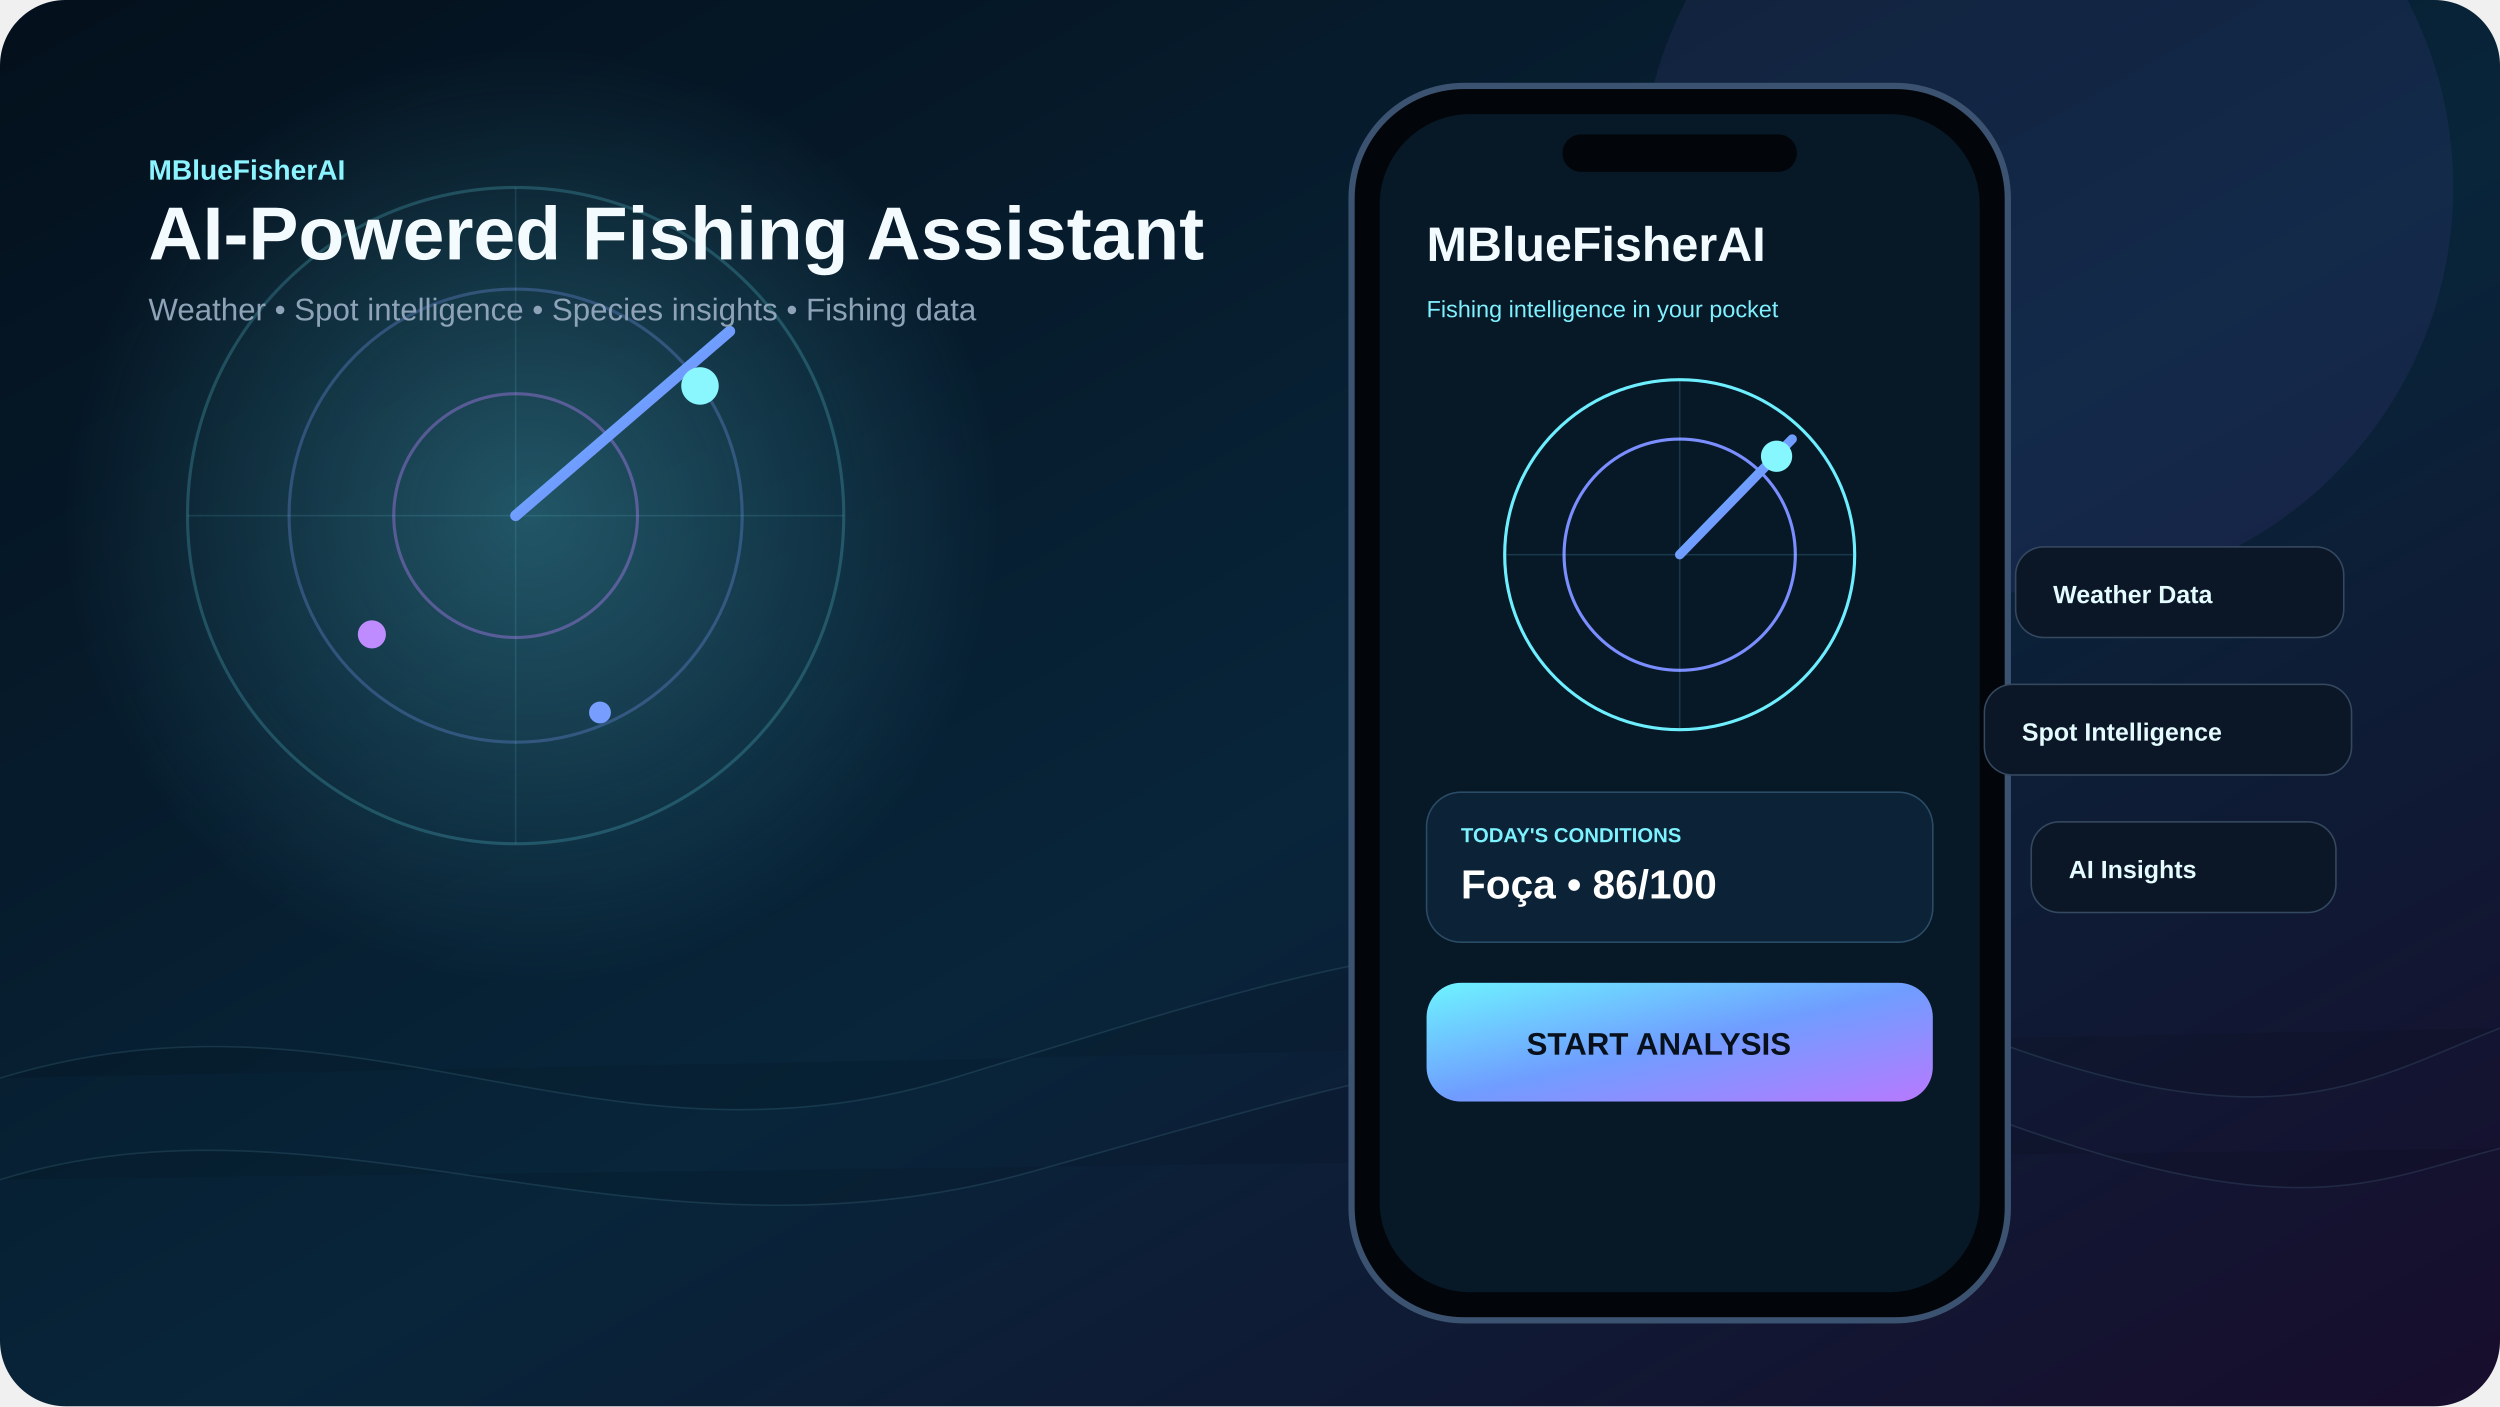
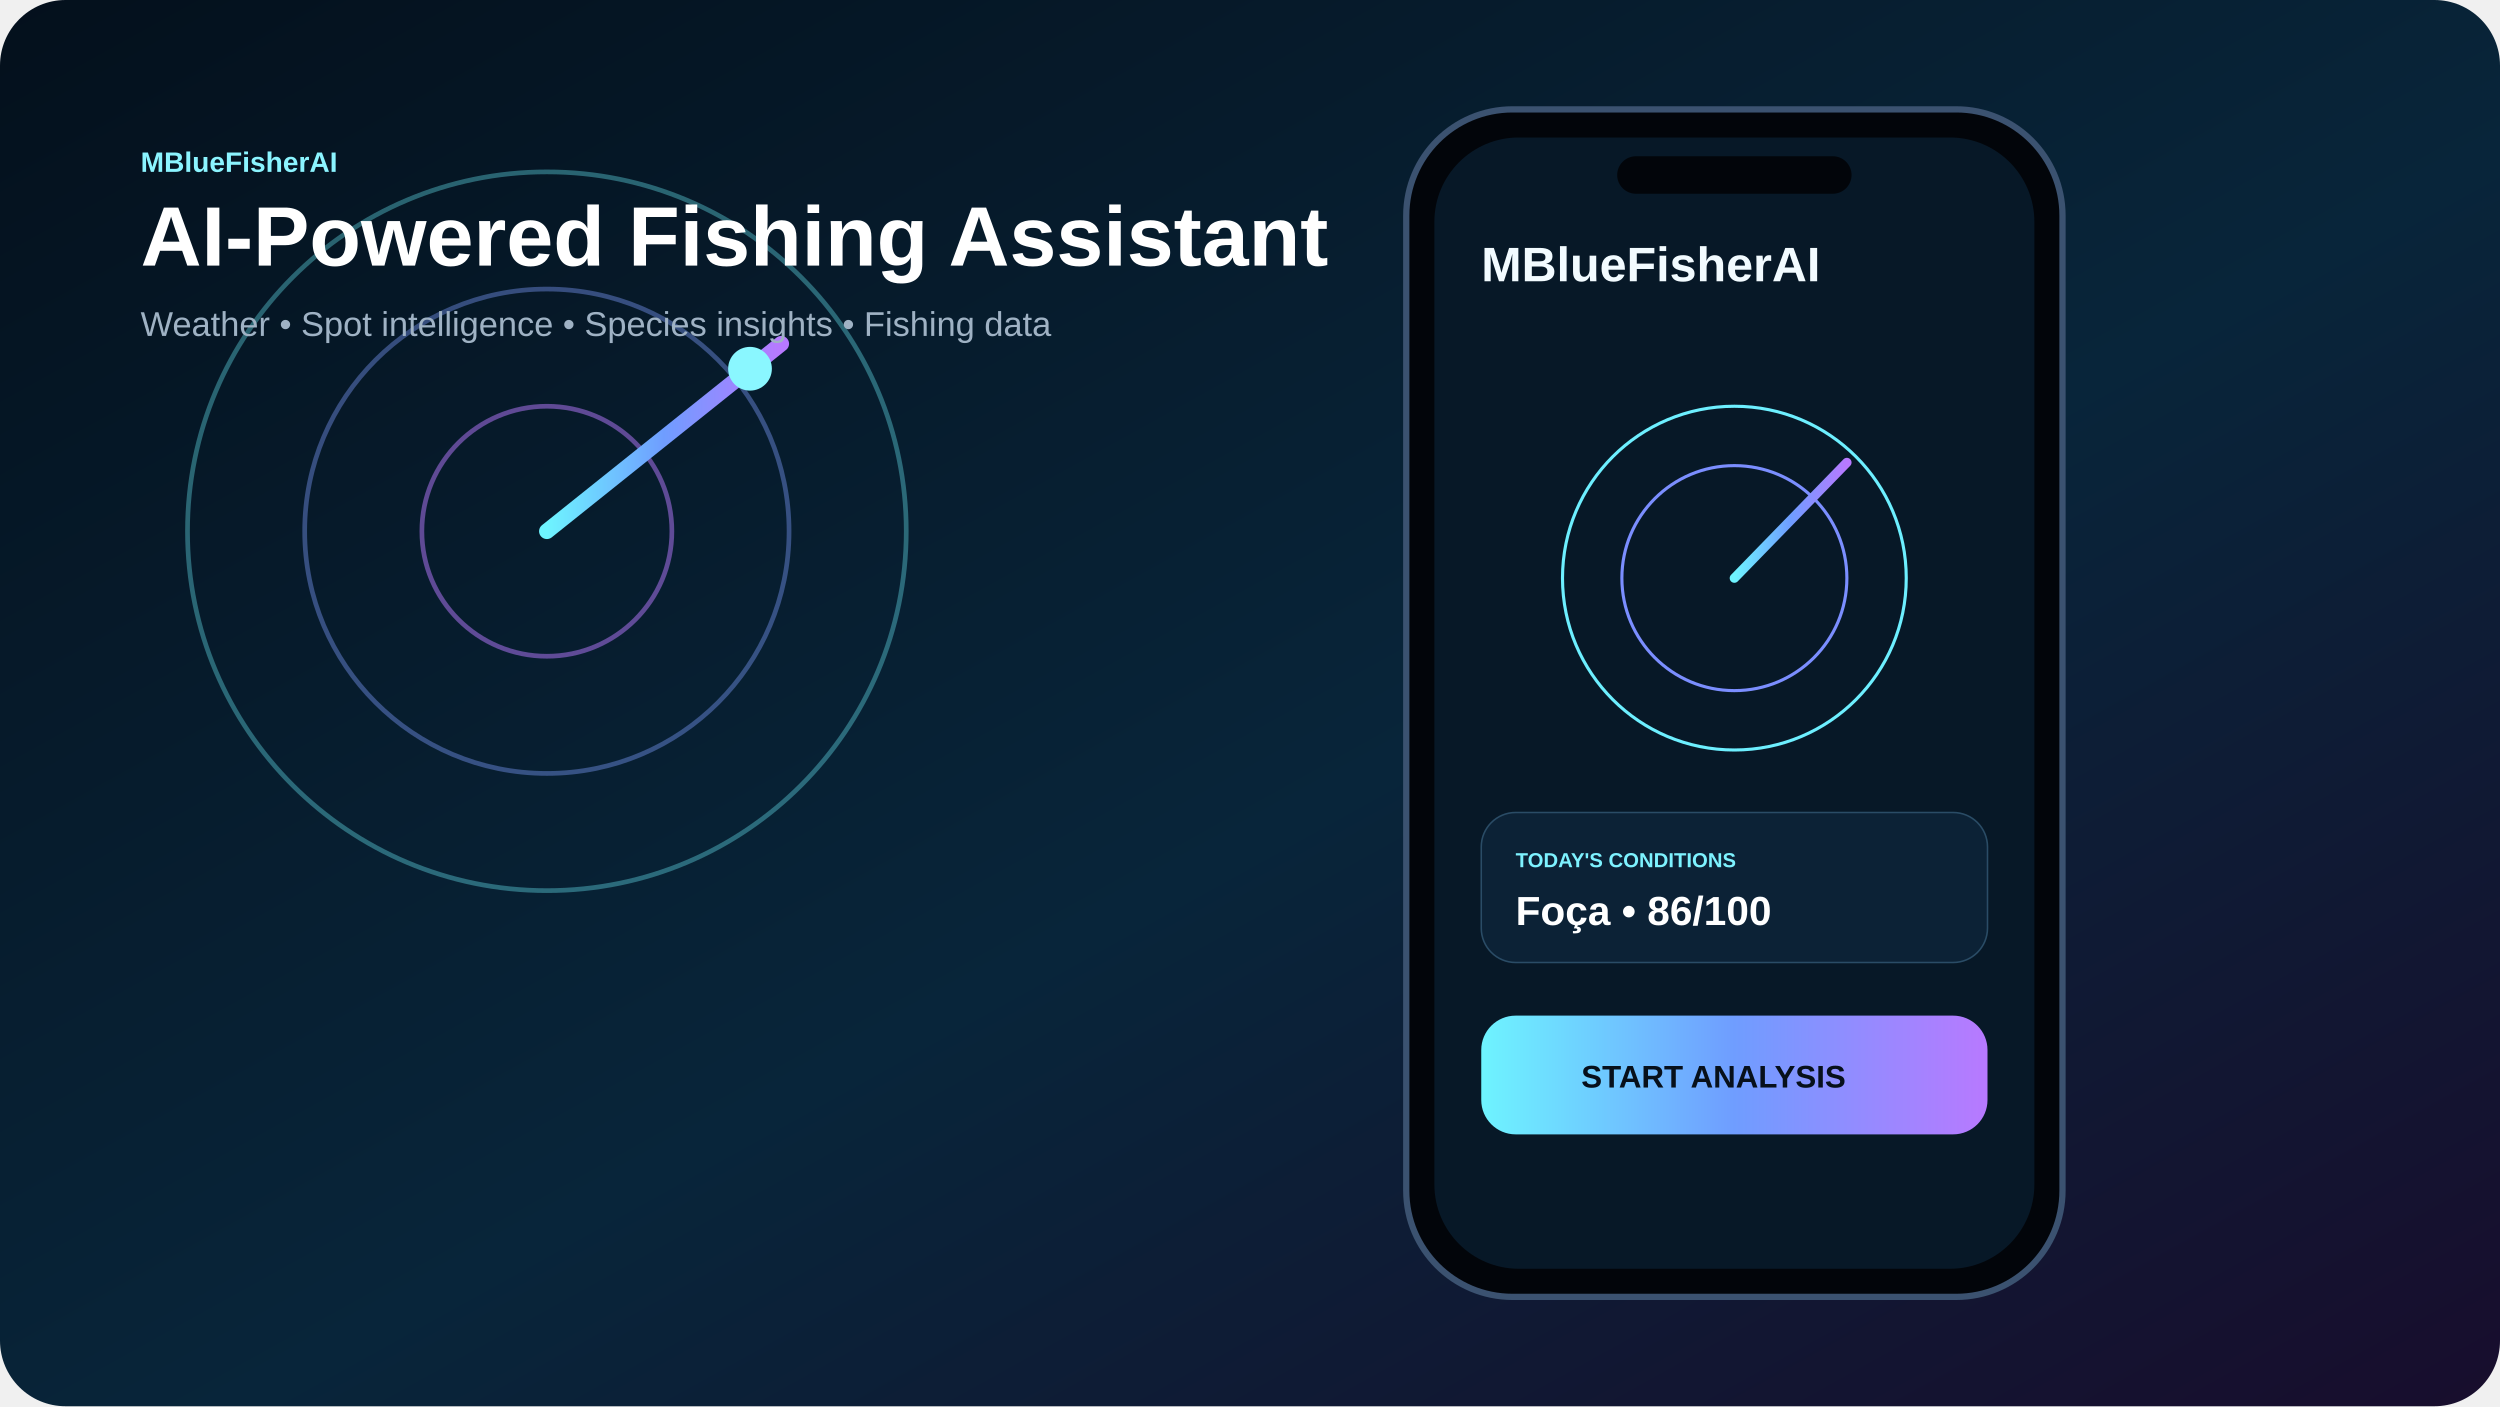
<svg xmlns="http://www.w3.org/2000/svg" viewBox="0 0 1600 900">
  <defs>
-     <linearGradient id="bg" x1="0" y1="0" x2="1" y2="1">
+     <linearGradient id="bg" x2="1" y2="1">
      <stop stop-color="#04101c" />
      <stop offset=".55" stop-color="#08253a" />
      <stop offset="1" stop-color="#180d2d" />
    </linearGradient>
-     <linearGradient id="ac" x1="0" y1="0" x2="1" y2="1">
+     <linearGradient id="ac">
      <stop stop-color="#6ef4ff" />
      <stop offset=".5" stop-color="#6f9dff" />
      <stop offset="1" stop-color="#b879ff" />
    </linearGradient>
-     <radialGradient id="rg">
-       <stop stop-color="#69efff" stop-opacity=".28" />
-       <stop offset="1" stop-color="#69efff" stop-opacity="0" />
-     </radialGradient>
  </defs>
  <rect width="1600" height="900" rx="42" fill="url(#bg)" />
-   <circle cx="340" cy="330" r="300" fill="url(#rg)" />
-   <circle cx="1310" cy="120" r="260" fill="#966cff" opacity=".08" />
-   <g opacity=".1" stroke="#a6f8ff">
-     <path d="M0 690C230 620 380 760 610 690s400-135 620-42 280 45 370 10" />
-     <path d="M0 755C210 690 410 820 660 750s390-120 600-40 260 45 340 25" />
+   <circle cx="350" cy="340" r="230" fill="none" stroke="#6ef4ff" stroke-width="3" opacity=".35" />
+   <circle cx="350" cy="340" r="155" fill="none" stroke="#7e9dff" stroke-width="3" opacity=".4" />
+   <circle cx="350" cy="340" r="80" fill="none" stroke="#b879ff" stroke-width="3" opacity=".5" />
+   <path d="M350 340L500 220" stroke="url(#ac)" stroke-width="10" stroke-linecap="round" />
+   <circle cx="480" cy="236" r="14" fill="#8af7ff" />
+   <g font-family="Arial,sans-serif">
+     <text x="90" y="110" fill="#8bf4ff" font-size="18" font-weight="700">MBlueFisherAI</text>
+     <text x="90" y="170" fill="#fff" font-size="54" font-weight="800">AI-Powered Fishing Assistant</text>
+     <text x="90" y="215" fill="#9fb2c4" font-size="22">Weather • Spot intelligence • Species insights • Fishing data</text>
  </g>
-   <g transform="translate(330 330)">
-     <circle r="210" fill="none" stroke="#6ef2ff" stroke-width="2" opacity=".2" />
-     <circle r="145" fill="none" stroke="#7e9dff" stroke-width="2" opacity=".28" />
-     <circle r="78" fill="none" stroke="#bb82ff" stroke-width="2" opacity=".38" />
-     <path d="M-210 0H210M0-210V210" stroke="#78eeff" opacity=".12" />
-     <path d="M0 0L137-118" stroke="url(#ac)" stroke-width="7" stroke-linecap="round" />
-     <circle cx="118" cy="-83" r="12" fill="#8af7ff" />
-     <circle cx="-92" cy="76" r="9" fill="#bf8cff" />
-     <circle cx="54" cy="126" r="7" fill="#779dff" />
-   </g>
-   <g font-family="Arial,sans-serif">
-     <text x="95" y="115" fill="#8bf4ff" font-size="18" font-weight="700">MBlueFisherAI</text>
-     <text x="95" y="166" fill="#f4fbff" font-size="48" font-weight="700">AI-Powered Fishing Assistant</text>
-     <text x="95" y="205" fill="#8ea3b7" font-size="20">Weather • Spot intelligence • Species insights • Fishing data</text>
-   </g>
-   <g transform="translate(865 55)">
-     <rect width="420" height="790" rx="72" fill="#02050a" stroke="#3b5270" stroke-width="4" />
-     <rect x="18" y="18" width="384" height="754" rx="58" fill="#071827" />
-     <rect x="135" y="31" width="150" height="24" rx="12" fill="#02050a" />
-     <text x="48" y="112" fill="#f2fbff" font-family="Arial" font-size="31" font-weight="700">MBlueFisherAI</text>
-     <text x="48" y="148" fill="#7ff1ff" font-family="Arial" font-size="15">Fishing intelligence in your pocket</text>
-     <circle cx="210" cy="300" r="112" fill="none" stroke="#6defff" stroke-width="2" />
-     <circle cx="210" cy="300" r="74" fill="none" stroke="#7b8eff" stroke-width="2" />
-     <path d="M210 188V412M98 300H322" stroke="#73edff" opacity=".16" />
+   <g transform="translate(900 70)">
+     <rect width="420" height="760" rx="68" fill="#02050a" stroke="#3b5270" stroke-width="4" />
+     <rect x="18" y="18" width="384" height="724" rx="54" fill="#071827" />
+     <rect x="135" y="30" width="150" height="24" rx="12" fill="#02050a" />
+     <text x="48" y="110" fill="#f2fbff" font-family="Arial" font-size="31" font-weight="700">MBlueFisherAI</text>
+     <circle cx="210" cy="300" r="110" fill="none" stroke="#6defff" stroke-width="2" />
+     <circle cx="210" cy="300" r="72" fill="none" stroke="#7b8eff" stroke-width="2" />
    <path d="M210 300L282 226" stroke="url(#ac)" stroke-width="6" stroke-linecap="round" />
-     <circle cx="272" cy="237" r="10" fill="#86f7ff" />
-     <rect x="48" y="452" width="324" height="96" rx="22" fill="#0c2236" stroke="#2a4c66" />
-     <text x="70" y="484" fill="#7df2ff" font-family="Arial" font-size="13" font-weight="700">TODAY'S CONDITIONS</text>
-     <text x="70" y="520" fill="#fff" font-family="Arial" font-size="26" font-weight="700">Foça • 86/100</text>
-     <rect x="48" y="574" width="324" height="76" rx="22" fill="url(#ac)" />
-     <text x="112" y="620" fill="#07101b" font-family="Arial" font-size="20" font-weight="700">START ANALYSIS</text>
-   </g>
-   <g font-family="Arial" font-size="16" font-weight="700">
-     <g transform="translate(1290 350)">
-       <rect width="210" height="58" rx="18" fill="#0b1726" stroke="#34485f" />
-       <text x="24" y="36" fill="#e4fbff">Weather Data</text>
-     </g>
-     <g transform="translate(1270 438)">
-       <rect width="235" height="58" rx="18" fill="#0b1726" stroke="#34485f" />
-       <text x="24" y="36" fill="#e4fbff">Spot Intelligence</text>
-     </g>
-     <g transform="translate(1300 526)">
-       <rect width="195" height="58" rx="18" fill="#0b1726" stroke="#34485f" />
-       <text x="24" y="36" fill="#e4fbff">AI Insights</text>
-     </g>
+     <rect x="48" y="450" width="324" height="96" rx="22" fill="#0c2236" stroke="#2a4c66" />
+     <text x="70" y="485" fill="#7df2ff" font-family="Arial" font-size="13" font-weight="700">TODAY'S CONDITIONS</text>
+     <text x="70" y="522" fill="#fff" font-family="Arial" font-size="26" font-weight="700">Foça • 86/100</text>
+     <rect x="48" y="580" width="324" height="76" rx="22" fill="url(#ac)" />
+     <text x="112" y="626" fill="#07101b" font-family="Arial" font-size="20" font-weight="700">START ANALYSIS</text>
  </g>
</svg>
